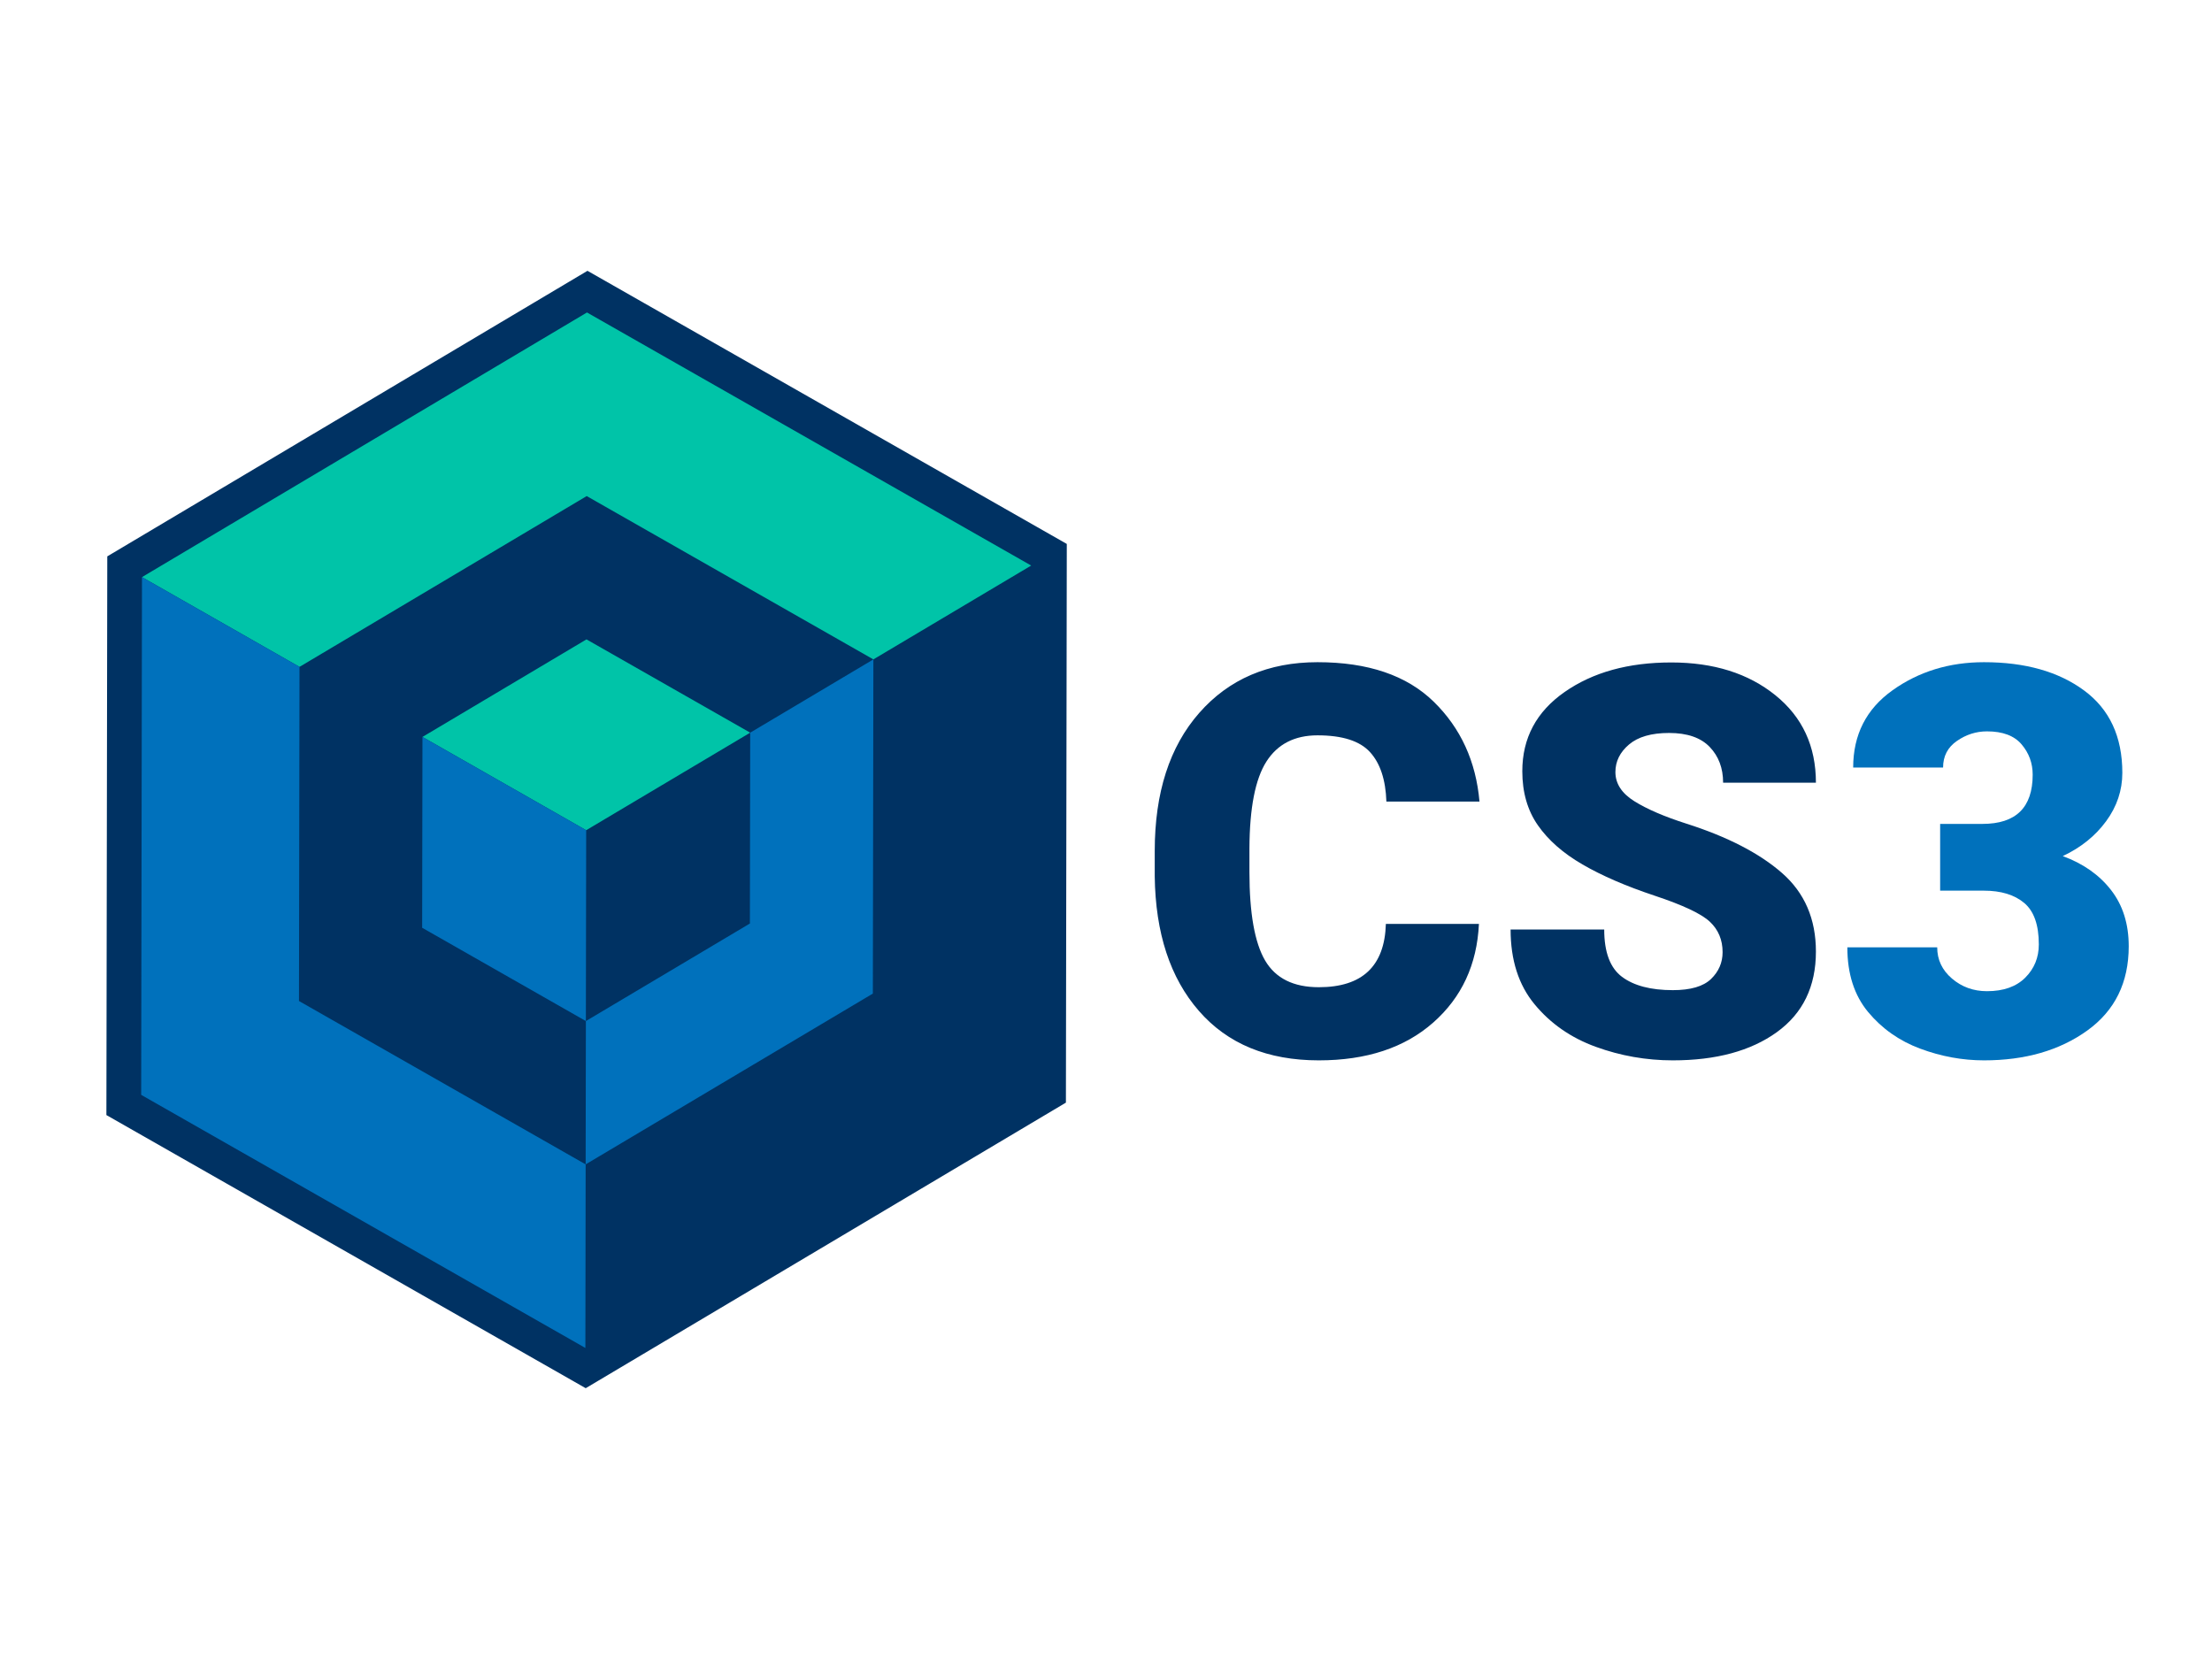
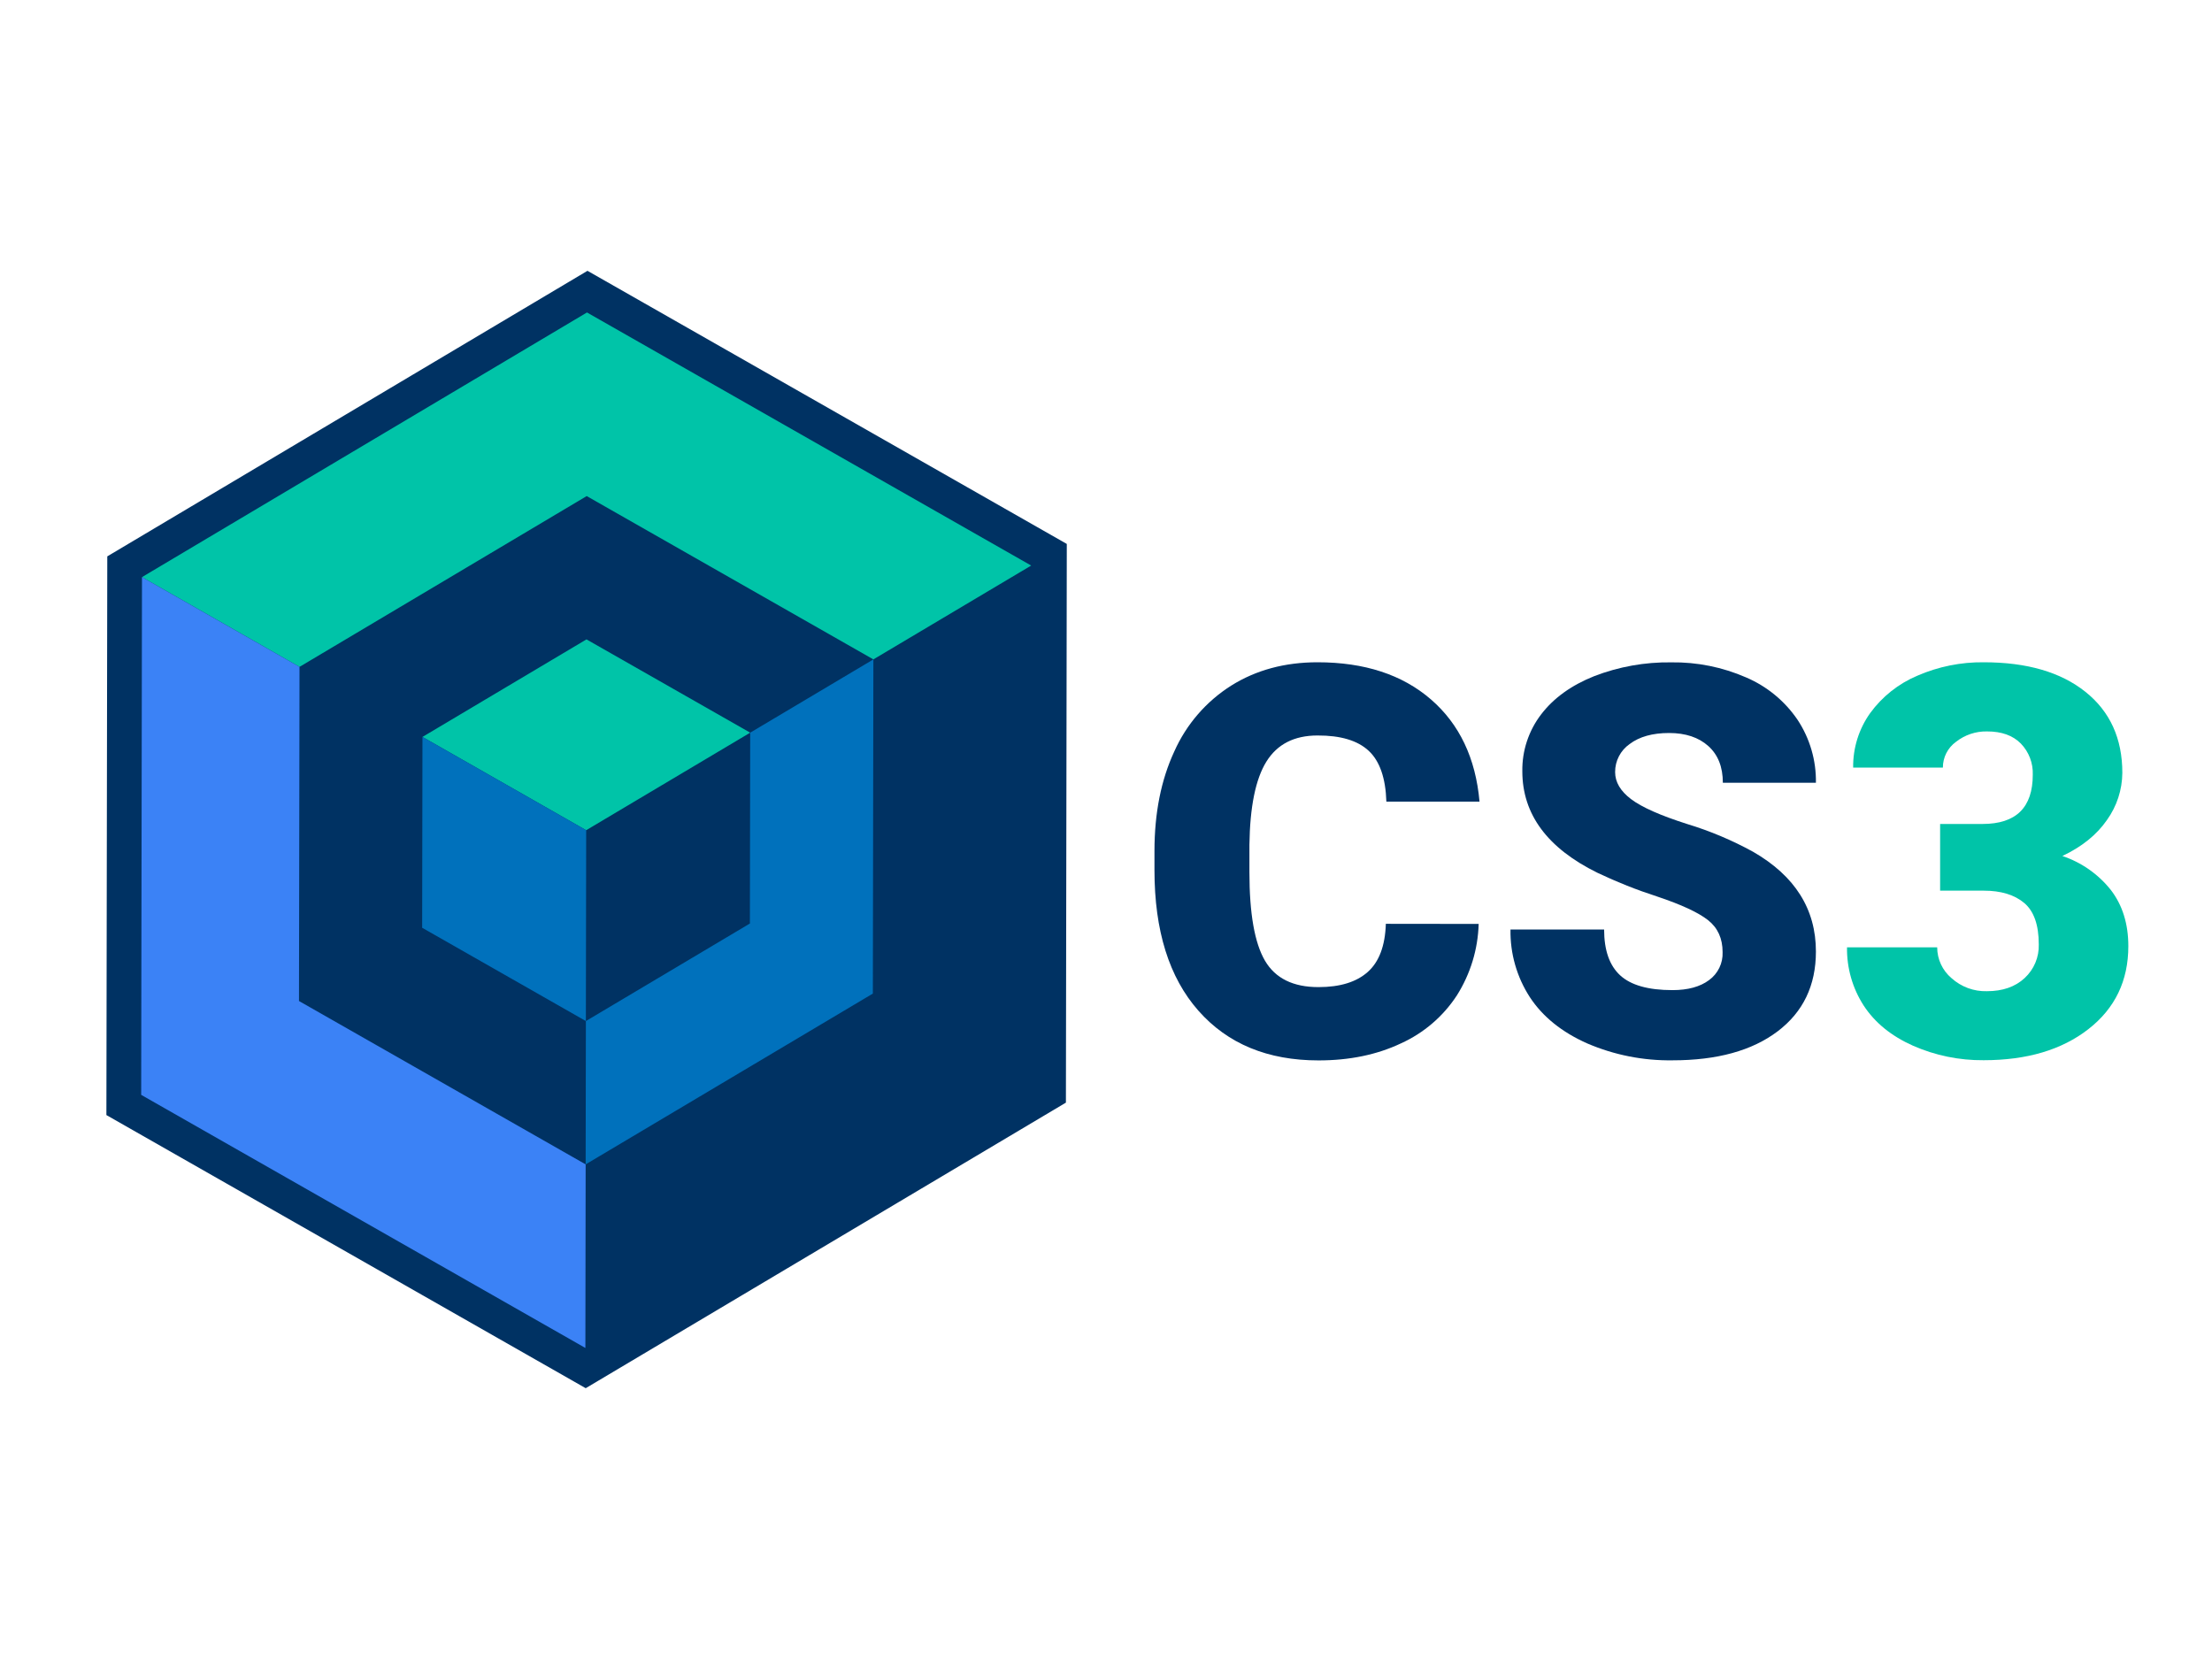
<svg xmlns="http://www.w3.org/2000/svg" id="Layer_1" data-name="Layer 1" viewBox="0 0 800 600">
  <defs>
-     <style>
-             .cls-1,.cls-5{fill:#003263;}.cls-2{fill:#00c4a8;}.cls-3{fill:#0071bc;}.cls-4{fill:#0071bc;}.cls-5{font-size:197px;font-family:Roboto;font-weight:800;}
-         </style>
+     <style>.cls-1{fill:#003263;}.cls-2{fill:#00c4a8;}.cls-3{fill:#0071bc;}.cls-4{fill:#3b82f6;}</style>
  </defs>
  <polygon class="cls-1" points="385.82 196.72 385.5 398.78 211.83 502.06 38.48 403.28 38.8 201.22 212.47 97.94 385.82 196.72" />
  <polygon class="cls-1" points="315.87 238.48 315.68 359.34 211.81 421.11 108.13 362.03 108.32 241.18 212.19 179.41 315.87 238.48" />
  <polygon class="cls-1" points="271.32 264.98 271.21 334 211.89 369.28 152.68 335.54 152.79 266.52 212.11 231.24 271.32 264.98" />
  <polygon class="cls-2" points="152.79 266.52 212 300.26 271.32 264.98 212.11 231.24 152.79 266.52" />
  <polygon class="cls-3" points="211.89 369.28 152.68 335.54 152.79 266.52 212 300.26 211.89 369.28" />
  <polygon class="cls-3" points="211.81 421.11 211.89 369.28 271.21 334 271.32 264.98 315.87 238.48 315.68 359.34 211.81 421.11" />
  <polygon class="cls-2" points="315.87 238.48 372.94 204.54 212.29 113.01 51.35 208.72 108.32 241.18 212.19 179.41 315.87 238.48" />
  <polygon class="cls-4" points="211.71 487.51 211.81 421.11 108.13 362.03 108.32 241.18 51.35 208.72 51.06 395.97 211.71 487.51" />
-   <text style="font-family: 'Roboto', sans-serif;" class="cls-5" transform="translate(410.89 381.57)">CS
-         <tspan class="cls-4" x="252.6" y="0">3</tspan>
-   </text>
+   <path class="cls-1" d="M534.78,334.15A51.15,51.15,0,0,1,526.9,360a47.58,47.58,0,0,1-20.25,17.36q-13,6.15-29.77,6.15-27.61,0-43.48-18t-15.87-50.79v-6.93q0-20.58,7.16-36a54.33,54.33,0,0,1,20.64-23.86q13.46-8.41,31.16-8.41,25.49,0,41,13.41t17.6,37H501.4Q501,277.11,495,271.53T476.49,266q-12.6,0-18.47,9.43t-6.15,30.1v9.91q0,22.41,5.62,32T476.88,357q11.63,0,17.79-5.48t6.54-17.41Z" />
+   <path class="cls-1" d="M623,344.34q0-7.39-5.24-11.54t-18.42-8.56a176.19,176.19,0,0,1-21.55-8.56q-27.22-13.37-27.22-36.75a33,33,0,0,1,6.78-20.53q6.78-8.89,19.19-13.85a74.52,74.52,0,0,1,27.9-5A65.32,65.32,0,0,1,631.5,245a42.85,42.85,0,0,1,18.62,15.34,40.1,40.1,0,0,1,6.63,22.75H623.09q0-8.56-5.25-13.27t-14.18-4.72q-9,0-14.29,4a12.28,12.28,0,0,0-5.24,10.15q0,5.4,5.77,9.77t20.3,9a124.41,124.41,0,0,1,23.85,10.05q22.71,13.08,22.7,36.07,0,18.38-13.85,28.86t-38,10.48a75.41,75.41,0,0,1-30.83-6.1q-13.8-6.12-20.78-16.74a43.62,43.62,0,0,1-7-24.48h33.86q0,11.25,5.81,16.59t18.91,5.34q8.37,0,13.22-3.61A11.89,11.89,0,0,0,623,344.34Z" />
+   <path class="cls-2" d="M701.67,298H717q18.18,0,18.18-17.8a15.38,15.38,0,0,0-4.33-11.3q-4.32-4.38-12.22-4.37a17.56,17.56,0,0,0-11.2,3.75,11.43,11.43,0,0,0-4.76,9.33H670.22a33.13,33.13,0,0,1,6.16-19.72,40.64,40.64,0,0,1,17.07-13.52,58.52,58.52,0,0,1,24-4.85q23.37,0,36.75,10.67t13.37,29.34A29.61,29.61,0,0,1,762,296.58q-5.53,8-16.12,13a37.64,37.64,0,0,1,17.51,12.26q6.35,8.24,6.35,20.35,0,18.75-14.43,30t-37.9,11.25a62,62,0,0,1-25.54-5.24q-11.77-5.24-17.84-14.52A37.78,37.78,0,0,1,668,342.61h32.61a14.6,14.6,0,0,0,5.19,11.16,18.34,18.34,0,0,0,12.79,4.71q8.56,0,13.66-4.76a15.91,15.91,0,0,0,5.1-12.17q0-10.57-5.29-15t-14.62-4.43H701.67Z" />
</svg>
